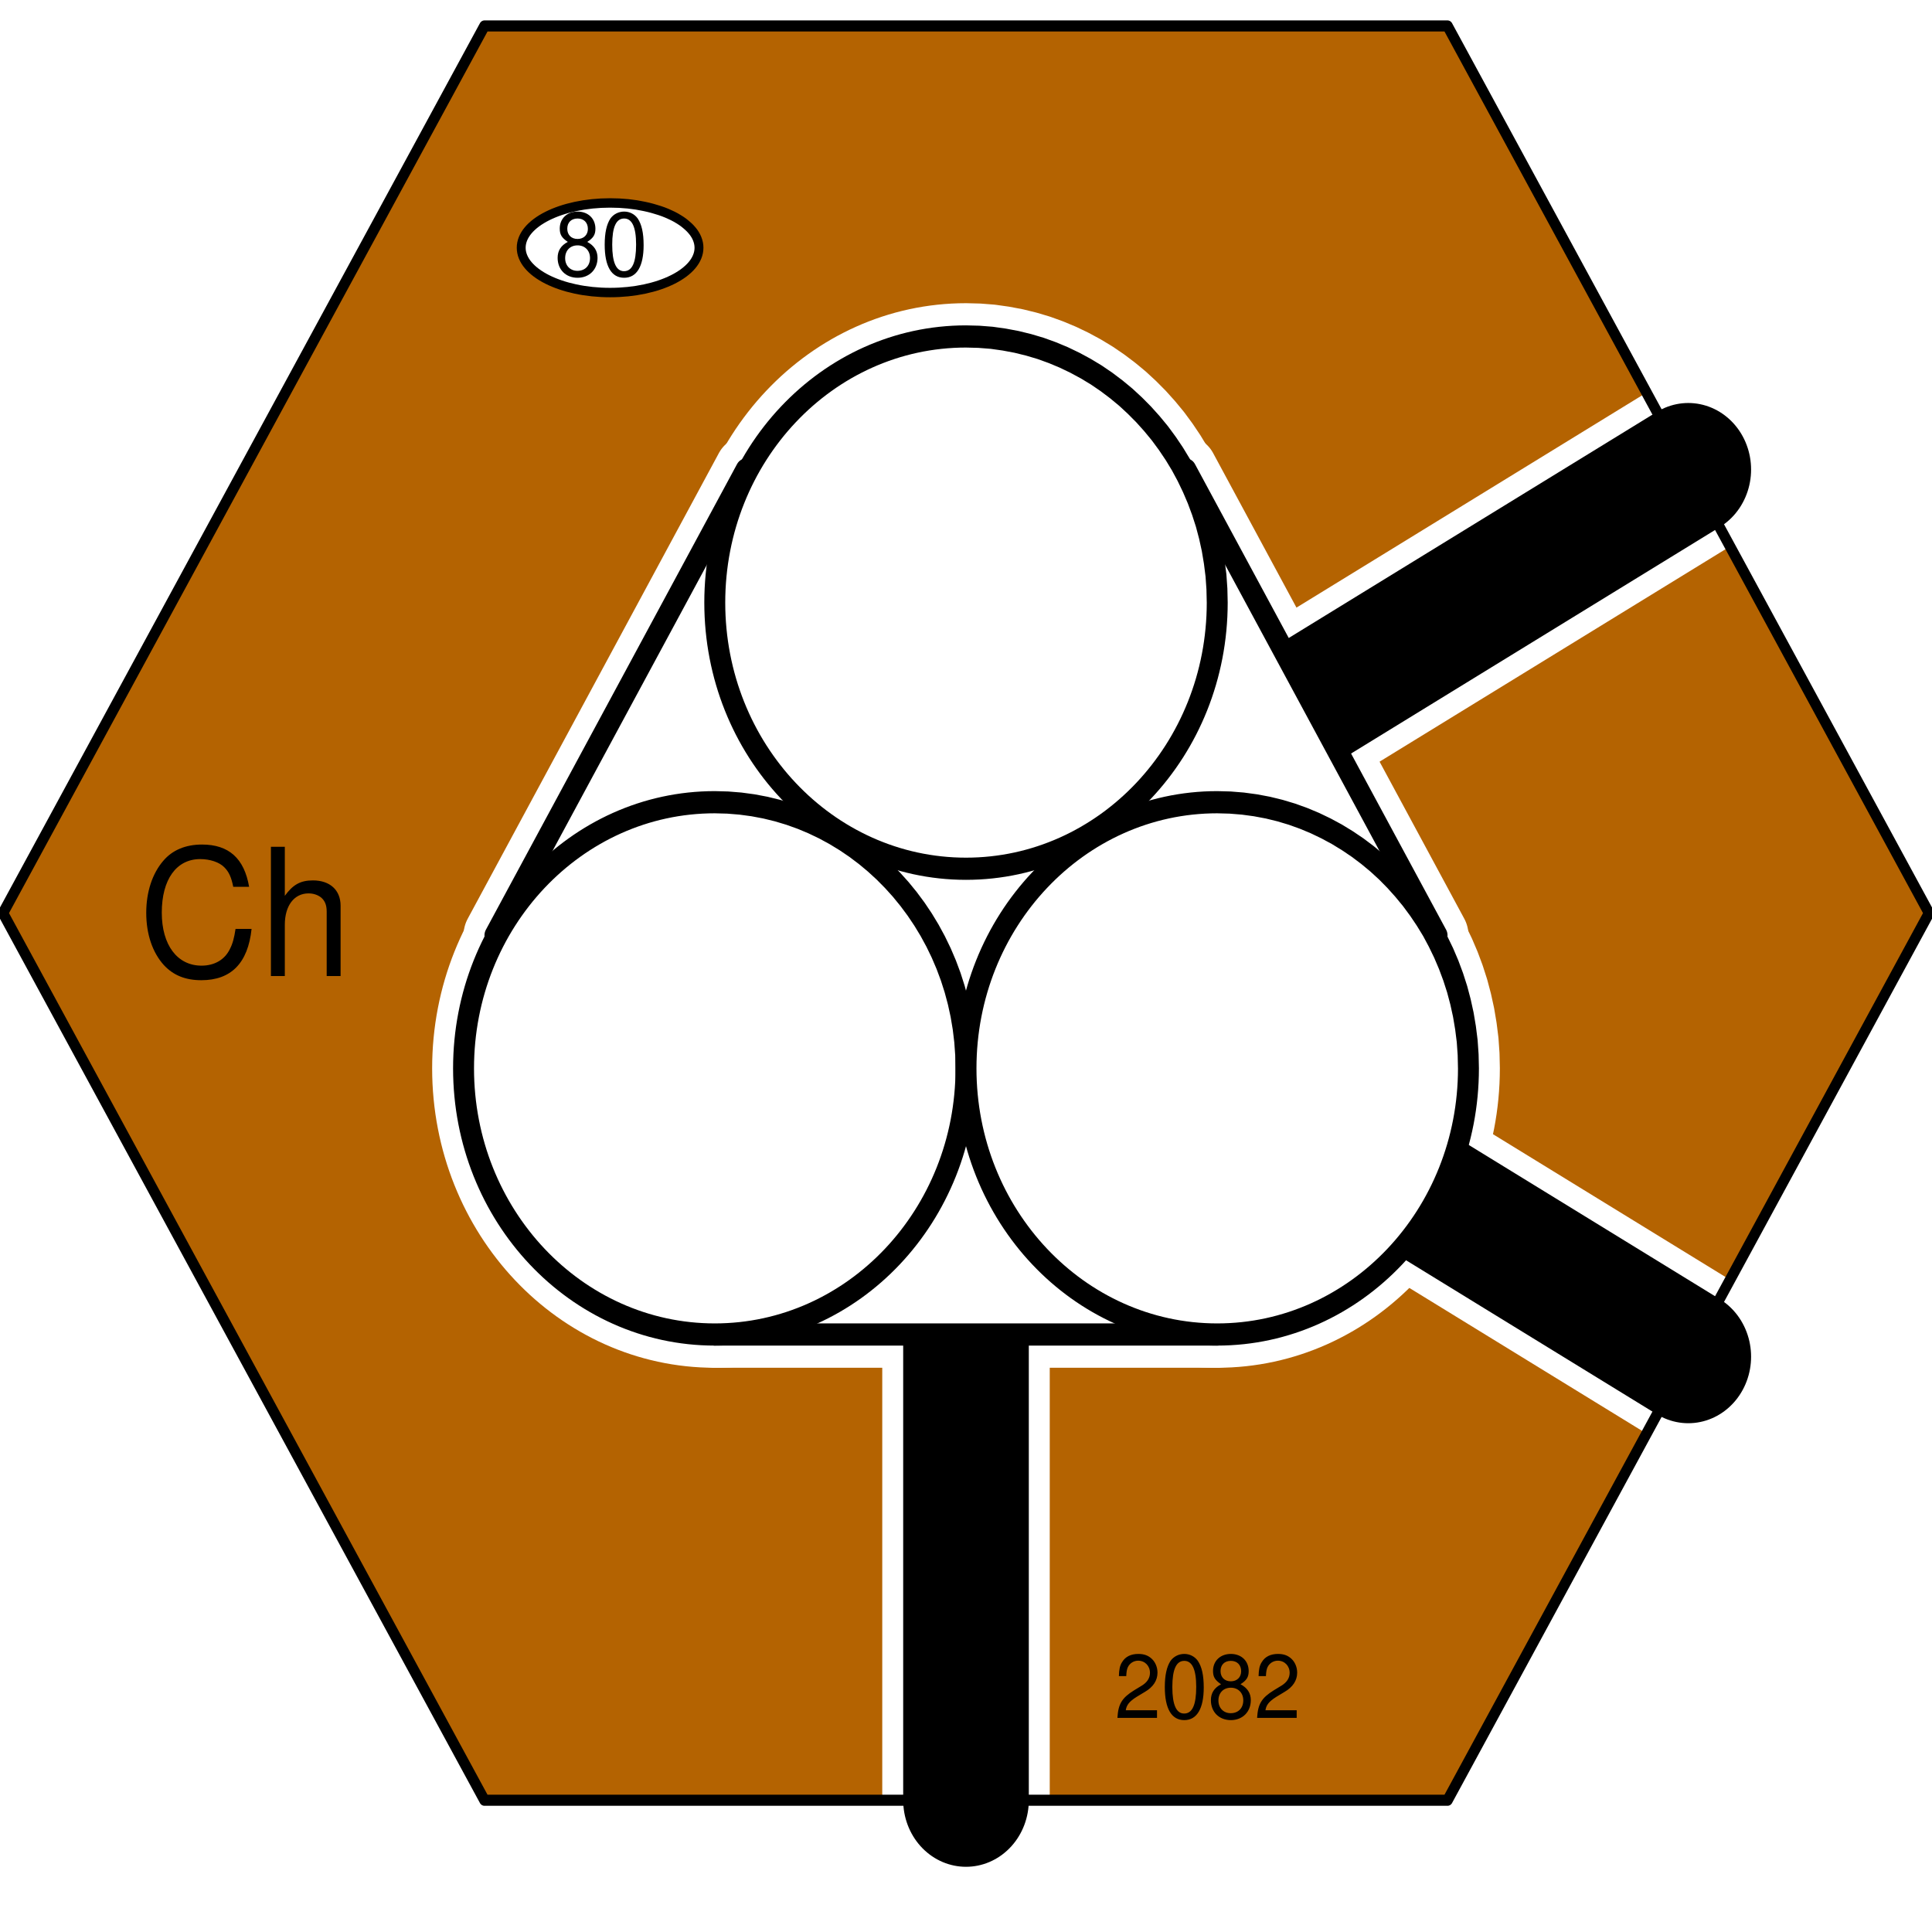
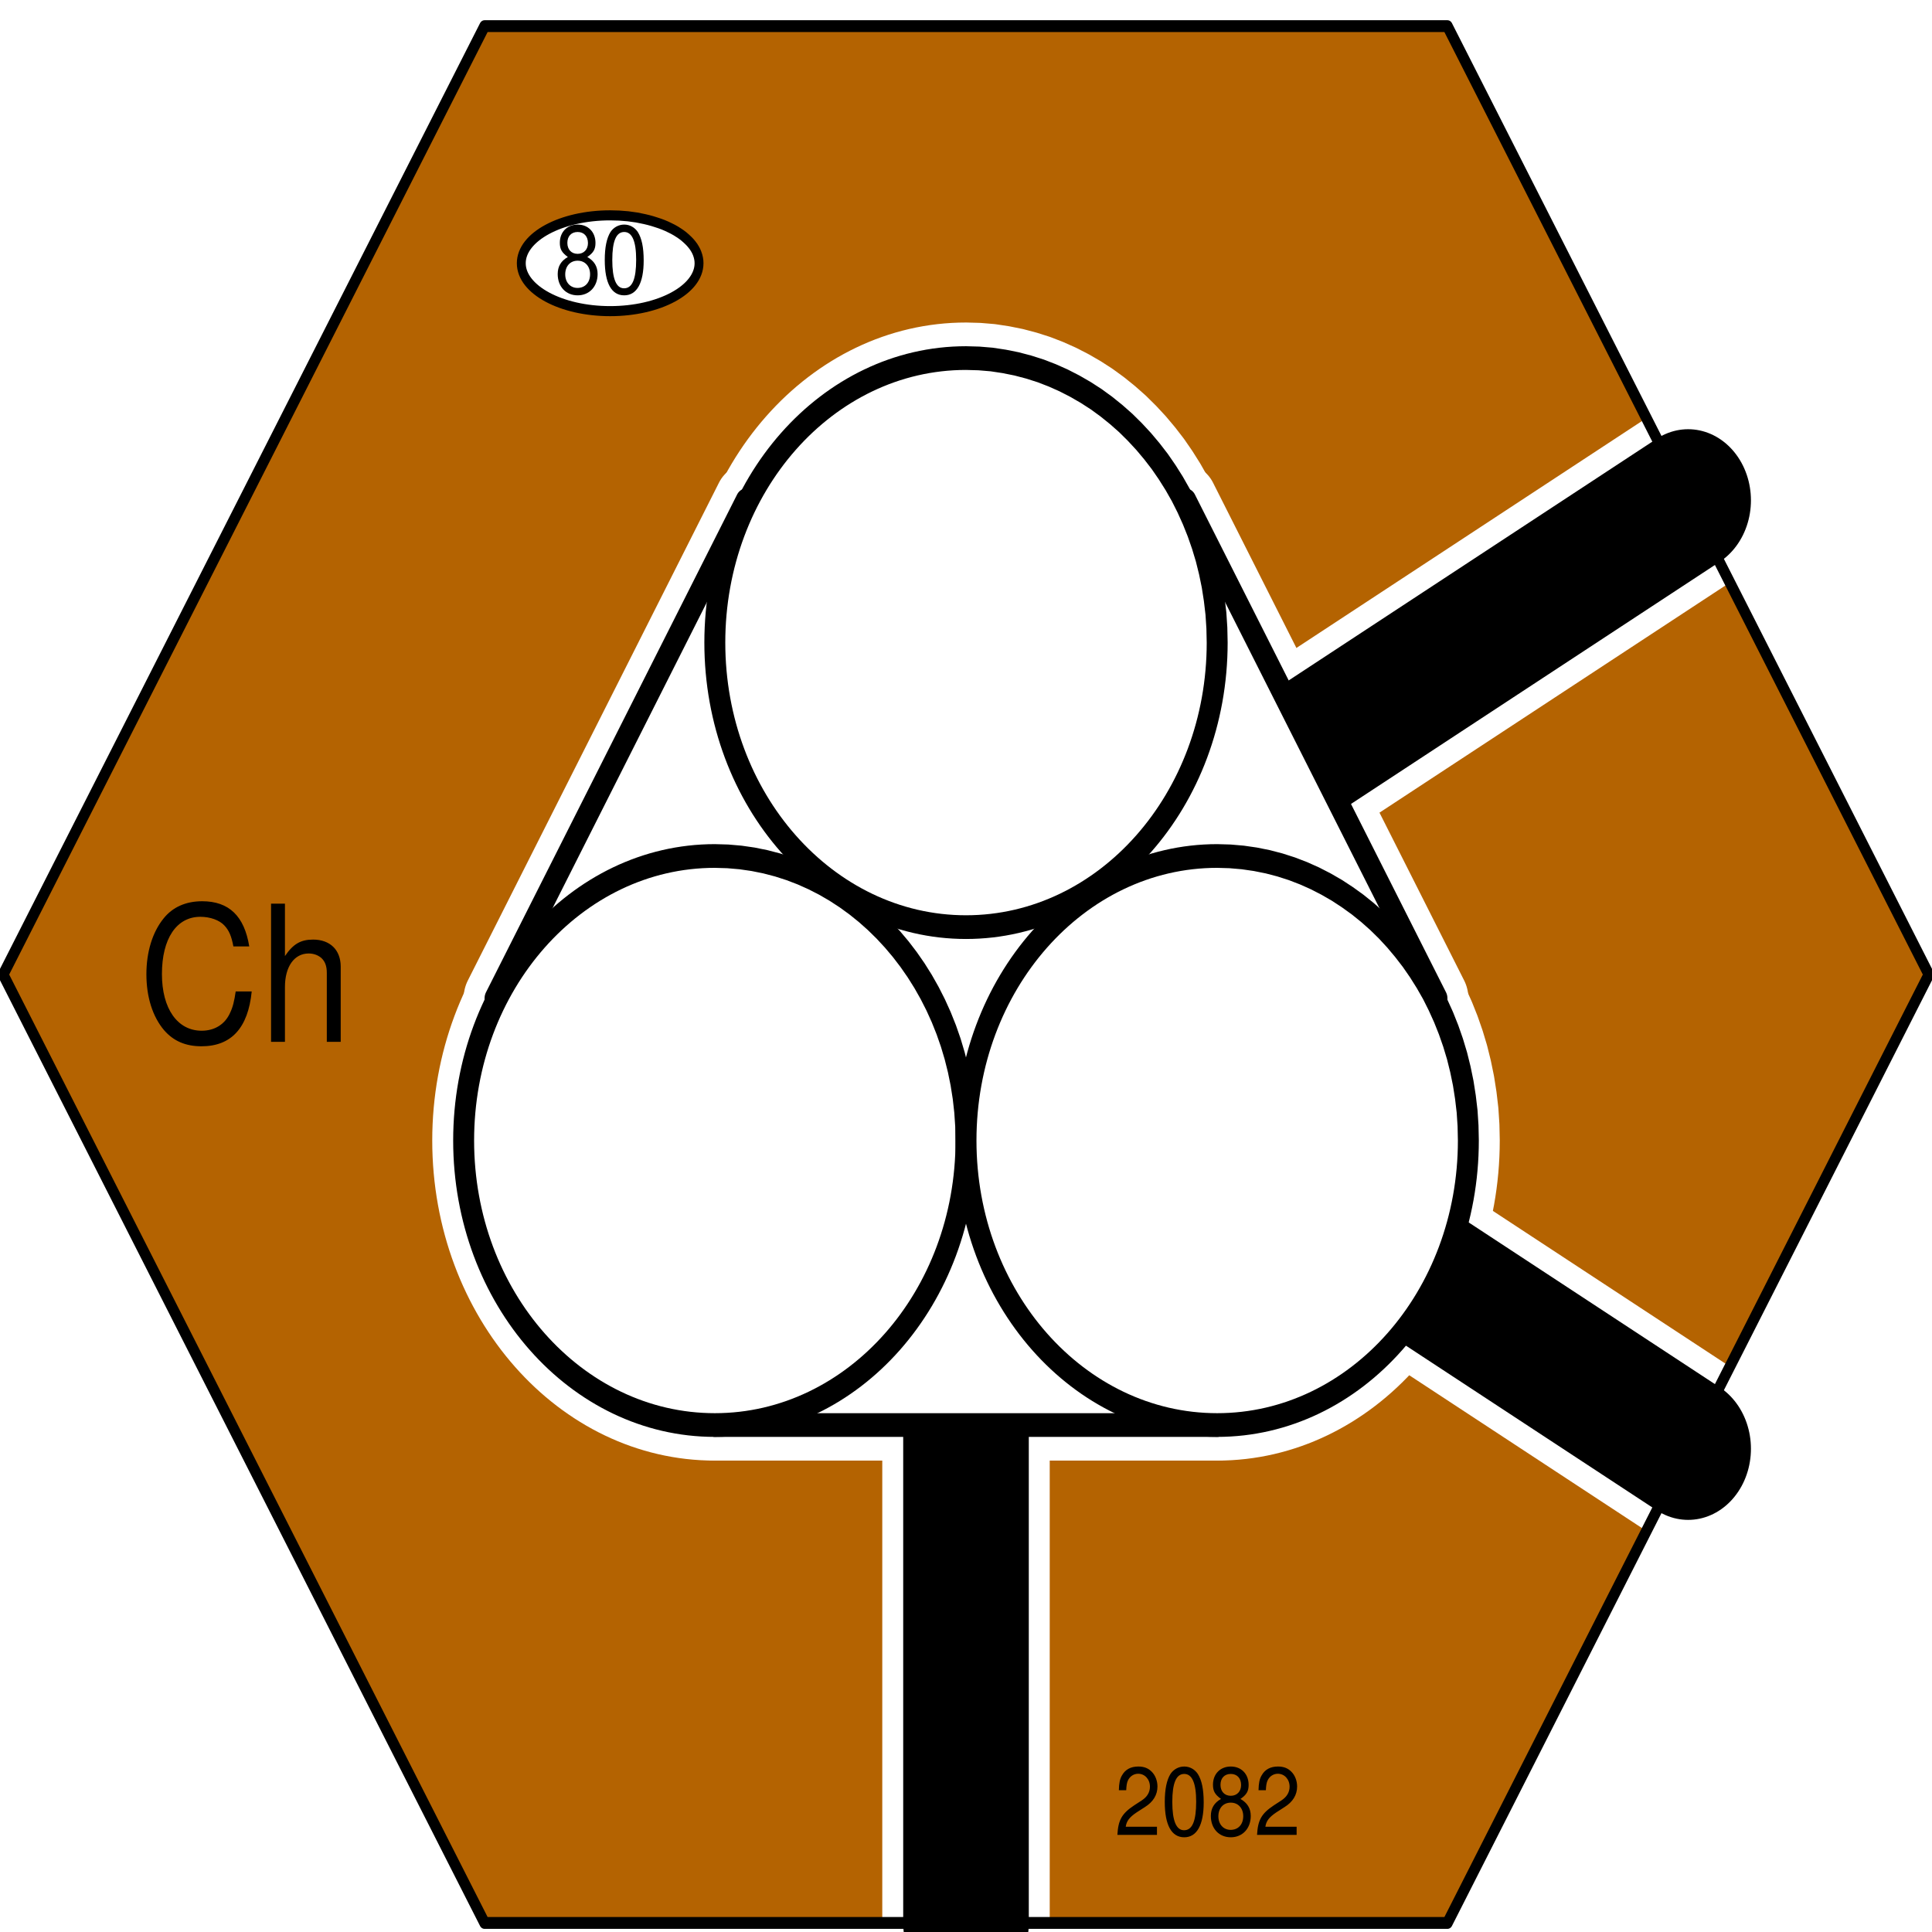
<svg xmlns="http://www.w3.org/2000/svg" width="100" height="100" viewBox="0 0 1 1" preserveAspectRatio="none" id="svg2364" version="1.0">
  <defs id="defs2433" />
  <rect x="0" y="0" width="1" height="1" style="fill:#ffffff;stroke:none" id="rect2370" />
-   <g transform="matrix(5.418114e-3,0,0,-5.739835e-3,-1.175565e-3,0.934679)" xml:space="preserve" style="font-style:normal;font-variant:normal;font-weight:normal;font-stretch:normal;letter-spacing:normal;word-spacing:normal;text-anchor:start;fill:none;fill-opacity:1;stroke:#000000;stroke-linecap:butt;stroke-linejoin:miter;stroke-miterlimit:10.433;stroke-dasharray:none;stroke-dashoffset:0;stroke-opacity:1" id="g2372">
+   <g transform="matrix(5.4170881e-3,0,0,-6.1361667e-3,-1.0806657e-3,0.9983846)" xml:space="preserve" style="font-style:normal;font-variant:normal;font-weight:normal;font-stretch:normal;letter-spacing:normal;word-spacing:normal;text-anchor:start;fill:none;fill-opacity:1;stroke:#000000;stroke-linecap:butt;stroke-linejoin:miter;stroke-miterlimit:10.433;stroke-dasharray:none;stroke-dashoffset:0;stroke-opacity:1" id="g2372">
    <polygon points="46.5,160.5 138.5,160.5 184.5,80.5 138.5,0.5 46.5,0.5 0.5,80.5 46.5,160.5 " style="fill:#b46301;fill-rule:nonzero;stroke:#b46301;stroke-width:0;stroke-linejoin:round" id="polygon2374" />
    <text transform="matrix(1,0,0,-1,106.7,7.9141)" style="font-size:8px;fill:#000000;stroke:none;font-family:&quot;Helvetica&quot;, sans-serif" id="text2376">2082</text>
    <polygon points="68.5,42.5 116.5,42.5 137.5,78.5 113.5,120.5 71.5,120.5 47.5,78.5 68.5,42.5 " style="fill:#ffffff;fill-rule:nonzero;stroke:#ffffff;stroke-width:0;stroke-linejoin:round" id="polygon2378" />
    <polygon points="68.5,42.5 116.5,42.5 137.5,78.5 113.5,120.5 71.5,120.5 47.5,78.5 68.5,42.5 " style="stroke:#ffffff;stroke-width:6;stroke-linejoin:round" id="polygon2380" />
    <path d="M 92.5,66.5 L 92.469,67.735 L 92.376,68.954 L 92.223,70.155 L 92.012,71.337 L 91.744,72.498 L 91.421,73.637 L 91.044,74.752 L 90.614,75.841 L 90.133,76.905 L 89.603,77.939 L 89.025,78.944 L 88.401,79.918 L 87.732,80.859 L 87.019,81.766 L 86.265,82.637 L 85.47,83.47 L 84.637,84.265 L 83.766,85.019 L 82.859,85.732 L 81.918,86.401 L 80.944,87.025 L 79.939,87.603 L 78.905,88.133 L 77.841,88.614 L 76.752,89.044 L 75.637,89.421 L 74.498,89.744 L 73.337,90.012 L 72.155,90.223 L 70.954,90.376 L 69.735,90.469 L 68.5,90.5 C 55.246,90.5 44.5,79.754 44.5,66.5 C 44.5,53.246 55.246,42.5 68.5,42.5 C 81.754,42.5 92.5,53.246 92.5,66.5 z " style="fill:#ffffff;fill-rule:nonzero;stroke:#ffffff;stroke-width:0;stroke-linecap:round;stroke-linejoin:round" id="path2382" />
    <path d="M 92.5,66.5 L 92.469,67.735 L 92.376,68.954 L 92.223,70.155 L 92.012,71.337 L 91.744,72.498 L 91.421,73.637 L 91.044,74.752 L 90.614,75.841 L 90.133,76.905 L 89.603,77.939 L 89.025,78.944 L 88.401,79.918 L 87.732,80.859 L 87.019,81.766 L 86.265,82.637 L 85.47,83.47 L 84.637,84.265 L 83.766,85.019 L 82.859,85.732 L 81.918,86.401 L 80.944,87.025 L 79.939,87.603 L 78.905,88.133 L 77.841,88.614 L 76.752,89.044 L 75.637,89.421 L 74.498,89.744 L 73.337,90.012 L 72.155,90.223 L 70.954,90.376 L 69.735,90.469 L 68.5,90.5 C 55.246,90.5 44.5,79.754 44.5,66.5 C 44.5,53.246 55.246,42.5 68.5,42.5 C 81.754,42.5 92.5,53.246 92.5,66.5 z " style="stroke:#ffffff;stroke-width:6;stroke-linecap:round;stroke-linejoin:round" id="path2384" />
    <path d="M 140.5,66.5 L 140.47,67.735 L 140.38,68.954 L 140.22,70.155 L 140.01,71.337 L 139.74,72.498 L 139.42,73.637 L 139.04,74.752 L 138.61,75.841 L 138.13,76.905 L 137.6,77.939 L 137.03,78.944 L 136.4,79.918 L 135.73,80.859 L 135.02,81.766 L 134.26,82.637 L 133.47,83.47 L 132.64,84.265 L 131.77,85.019 L 130.86,85.732 L 129.92,86.401 L 128.94,87.025 L 127.94,87.603 L 126.9,88.133 L 125.84,88.614 L 124.75,89.044 L 123.64,89.421 L 122.5,89.744 L 121.34,90.012 L 120.15,90.223 L 118.95,90.376 L 117.73,90.469 L 116.5,90.5 C 103.25,90.5 92.5,79.754 92.5,66.5 C 92.5,53.246 103.25,42.5 116.5,42.5 C 129.75,42.5 140.5,53.246 140.5,66.5 z " style="fill:#ffffff;fill-rule:nonzero;stroke:#ffffff;stroke-width:0;stroke-linecap:round;stroke-linejoin:round" id="path2386" />
    <path d="M 140.5,66.5 L 140.47,67.735 L 140.38,68.954 L 140.22,70.155 L 140.01,71.337 L 139.74,72.498 L 139.42,73.637 L 139.04,74.752 L 138.61,75.841 L 138.13,76.905 L 137.6,77.939 L 137.03,78.944 L 136.4,79.918 L 135.73,80.859 L 135.02,81.766 L 134.26,82.637 L 133.47,83.47 L 132.64,84.265 L 131.77,85.019 L 130.86,85.732 L 129.92,86.401 L 128.94,87.025 L 127.94,87.603 L 126.9,88.133 L 125.84,88.614 L 124.75,89.044 L 123.64,89.421 L 122.5,89.744 L 121.34,90.012 L 120.15,90.223 L 118.95,90.376 L 117.73,90.469 L 116.5,90.5 C 103.25,90.5 92.5,79.754 92.5,66.5 C 92.5,53.246 103.25,42.5 116.5,42.5 C 129.75,42.5 140.5,53.246 140.5,66.5 z " style="stroke:#ffffff;stroke-width:6;stroke-linecap:round;stroke-linejoin:round" id="path2388" />
    <path d="M 116.5,108.5 L 116.47,109.73 L 116.38,110.95 L 116.22,112.15 L 116.01,113.34 L 115.74,114.5 L 115.42,115.64 L 115.04,116.75 L 114.61,117.84 L 114.13,118.9 L 113.6,119.94 L 113.03,120.94 L 112.4,121.92 L 111.73,122.86 L 111.02,123.77 L 110.26,124.64 L 109.47,125.47 L 108.64,126.26 L 107.77,127.02 L 106.86,127.73 L 105.92,128.4 L 104.94,129.03 L 103.94,129.6 L 102.9,130.13 L 101.84,130.61 L 100.75,131.04 L 99.637,131.42 L 98.498,131.74 L 97.337,132.01 L 96.155,132.22 L 94.954,132.38 L 93.735,132.47 L 92.5,132.5 C 79.246,132.5 68.5,121.75 68.5,108.5 C 68.5,95.246 79.246,84.5 92.5,84.5 C 105.75,84.5 116.5,95.246 116.5,108.5 z " style="fill:#ffffff;fill-rule:nonzero;stroke:#ffffff;stroke-width:0;stroke-linecap:round;stroke-linejoin:round" id="path2390" />
    <path d="M 116.5,108.5 L 116.47,109.73 L 116.38,110.95 L 116.22,112.15 L 116.01,113.34 L 115.74,114.5 L 115.42,115.64 L 115.04,116.75 L 114.61,117.84 L 114.13,118.9 L 113.6,119.94 L 113.03,120.94 L 112.4,121.92 L 111.73,122.86 L 111.02,123.77 L 110.26,124.64 L 109.47,125.47 L 108.64,126.26 L 107.77,127.02 L 106.86,127.73 L 105.92,128.4 L 104.94,129.03 L 103.94,129.6 L 102.9,130.13 L 101.84,130.61 L 100.75,131.04 L 99.637,131.42 L 98.498,131.74 L 97.337,132.01 L 96.155,132.22 L 94.954,132.38 L 93.735,132.47 L 92.5,132.5 C 79.246,132.5 68.5,121.75 68.5,108.5 C 68.5,95.246 79.246,84.5 92.5,84.5 C 105.75,84.5 116.5,95.246 116.5,108.5 z " style="stroke:#ffffff;stroke-width:6;stroke-linecap:round;stroke-linejoin:round" id="path2392" />
    <line x1="92.5" y1="80.5" x2="161.5" y2="120.5" style="stroke:#ffffff;stroke-width:16;stroke-linecap:round" id="line2394" />
    <line x1="92.5" y1="80.5" x2="161.5" y2="40.5" style="stroke:#ffffff;stroke-width:16;stroke-linecap:round" id="line2396" />
    <line x1="92.5" y1="80.5" x2="92.5" y2="0.5" style="stroke:#ffffff;stroke-width:16;stroke-linecap:round" id="line2398" />
    <line x1="92.5" y1="80.5" x2="161.5" y2="120.5" style="stroke-width:12;stroke-linecap:round" id="line2400" />
    <line x1="92.5" y1="80.5" x2="161.5" y2="40.5" style="stroke-width:12;stroke-linecap:round" id="line2402" />
    <line x1="92.5" y1="80.5" x2="92.5" y2="0.5" style="stroke-width:12;stroke-linecap:round" id="line2404" />
    <polygon points="68.5,42.5 116.5,42.5 137.5,78.5 113.5,120.5 71.5,120.5 47.5,78.5 68.5,42.5 " style="fill:#ffffff;fill-rule:nonzero;stroke:#ffffff;stroke-width:0;stroke-linejoin:round" id="polygon2406" />
    <polygon points="68.5,42.5 116.5,42.5 137.5,78.5 113.5,120.5 71.5,120.5 47.5,78.5 68.5,42.5 " style="stroke-width:2;stroke-linejoin:round" id="polygon2408" />
    <path d="M 92.5,66.5 L 92.469,67.735 L 92.376,68.954 L 92.223,70.155 L 92.012,71.337 L 91.744,72.498 L 91.421,73.637 L 91.044,74.752 L 90.614,75.841 L 90.133,76.905 L 89.603,77.939 L 89.025,78.944 L 88.401,79.918 L 87.732,80.859 L 87.019,81.766 L 86.265,82.637 L 85.47,83.47 L 84.637,84.265 L 83.766,85.019 L 82.859,85.732 L 81.918,86.401 L 80.944,87.025 L 79.939,87.603 L 78.905,88.133 L 77.841,88.614 L 76.752,89.044 L 75.637,89.421 L 74.498,89.744 L 73.337,90.012 L 72.155,90.223 L 70.954,90.376 L 69.735,90.469 L 68.5,90.5 C 55.246,90.5 44.5,79.754 44.5,66.5 C 44.5,53.246 55.246,42.5 68.5,42.5 C 81.754,42.5 92.5,53.246 92.5,66.5 z " style="fill:#ffffff;fill-rule:nonzero;stroke:#ffffff;stroke-width:0;stroke-linecap:round;stroke-linejoin:round" id="path2410" />
    <path d="M 92.5,66.5 L 92.469,67.735 L 92.376,68.954 L 92.223,70.155 L 92.012,71.337 L 91.744,72.498 L 91.421,73.637 L 91.044,74.752 L 90.614,75.841 L 90.133,76.905 L 89.603,77.939 L 89.025,78.944 L 88.401,79.918 L 87.732,80.859 L 87.019,81.766 L 86.265,82.637 L 85.47,83.47 L 84.637,84.265 L 83.766,85.019 L 82.859,85.732 L 81.918,86.401 L 80.944,87.025 L 79.939,87.603 L 78.905,88.133 L 77.841,88.614 L 76.752,89.044 L 75.637,89.421 L 74.498,89.744 L 73.337,90.012 L 72.155,90.223 L 70.954,90.376 L 69.735,90.469 L 68.5,90.5 C 55.246,90.5 44.5,79.754 44.5,66.5 C 44.5,53.246 55.246,42.5 68.5,42.5 C 81.754,42.5 92.5,53.246 92.5,66.5 z " style="stroke-width:2;stroke-linecap:round;stroke-linejoin:round" id="path2412" />
    <path d="M 140.5,66.5 L 140.47,67.735 L 140.38,68.954 L 140.22,70.155 L 140.01,71.337 L 139.74,72.498 L 139.42,73.637 L 139.04,74.752 L 138.61,75.841 L 138.13,76.905 L 137.6,77.939 L 137.03,78.944 L 136.4,79.918 L 135.73,80.859 L 135.02,81.766 L 134.26,82.637 L 133.47,83.47 L 132.64,84.265 L 131.77,85.019 L 130.86,85.732 L 129.92,86.401 L 128.94,87.025 L 127.94,87.603 L 126.9,88.133 L 125.84,88.614 L 124.75,89.044 L 123.64,89.421 L 122.5,89.744 L 121.34,90.012 L 120.15,90.223 L 118.95,90.376 L 117.73,90.469 L 116.5,90.5 C 103.25,90.5 92.5,79.754 92.5,66.5 C 92.5,53.246 103.25,42.5 116.5,42.5 C 129.75,42.5 140.5,53.246 140.5,66.5 z " style="fill:#ffffff;fill-rule:nonzero;stroke:#ffffff;stroke-width:0;stroke-linecap:round;stroke-linejoin:round" id="path2414" />
    <path d="M 140.5,66.5 L 140.47,67.735 L 140.38,68.954 L 140.22,70.155 L 140.01,71.337 L 139.74,72.498 L 139.42,73.637 L 139.04,74.752 L 138.61,75.841 L 138.13,76.905 L 137.6,77.939 L 137.03,78.944 L 136.4,79.918 L 135.73,80.859 L 135.02,81.766 L 134.26,82.637 L 133.47,83.47 L 132.64,84.265 L 131.77,85.019 L 130.86,85.732 L 129.92,86.401 L 128.94,87.025 L 127.94,87.603 L 126.9,88.133 L 125.84,88.614 L 124.75,89.044 L 123.64,89.421 L 122.5,89.744 L 121.34,90.012 L 120.15,90.223 L 118.95,90.376 L 117.73,90.469 L 116.5,90.5 C 103.25,90.5 92.5,79.754 92.5,66.5 C 92.5,53.246 103.25,42.5 116.5,42.5 C 129.75,42.5 140.5,53.246 140.5,66.5 z " style="stroke-width:2;stroke-linecap:round;stroke-linejoin:round" id="path2416" />
    <path d="M 116.5,108.5 L 116.47,109.73 L 116.38,110.95 L 116.22,112.15 L 116.01,113.34 L 115.74,114.5 L 115.42,115.64 L 115.04,116.75 L 114.61,117.84 L 114.13,118.9 L 113.6,119.94 L 113.03,120.94 L 112.4,121.92 L 111.73,122.86 L 111.02,123.77 L 110.26,124.64 L 109.47,125.47 L 108.64,126.26 L 107.77,127.02 L 106.86,127.73 L 105.92,128.4 L 104.94,129.03 L 103.94,129.6 L 102.9,130.13 L 101.84,130.61 L 100.75,131.04 L 99.637,131.42 L 98.498,131.74 L 97.337,132.01 L 96.155,132.22 L 94.954,132.38 L 93.735,132.47 L 92.5,132.5 C 79.246,132.5 68.5,121.75 68.5,108.5 C 68.5,95.246 79.246,84.5 92.5,84.5 C 105.75,84.5 116.5,95.246 116.5,108.5 z " style="fill:#ffffff;fill-rule:nonzero;stroke:#ffffff;stroke-width:0;stroke-linecap:round;stroke-linejoin:round" id="path2418" />
    <path d="M 116.5,108.5 L 116.47,109.73 L 116.38,110.95 L 116.22,112.15 L 116.01,113.34 L 115.74,114.5 L 115.42,115.64 L 115.04,116.75 L 114.61,117.84 L 114.13,118.9 L 113.6,119.94 L 113.03,120.94 L 112.4,121.92 L 111.73,122.86 L 111.02,123.77 L 110.26,124.64 L 109.47,125.47 L 108.64,126.26 L 107.77,127.02 L 106.86,127.73 L 105.92,128.4 L 104.94,129.03 L 103.94,129.6 L 102.9,130.13 L 101.84,130.61 L 100.75,131.04 L 99.637,131.42 L 98.498,131.74 L 97.337,132.01 L 96.155,132.22 L 94.954,132.38 L 93.735,132.47 L 92.5,132.5 C 79.246,132.5 68.5,121.75 68.5,108.5 C 68.5,95.246 79.246,84.5 92.5,84.5 C 105.75,84.5 116.5,95.246 116.5,108.5 z " style="stroke-width:2;stroke-linecap:round;stroke-linejoin:round" id="path2420" />
    <path d="M 66.992,140.5 L 66.981,140.71 L 66.948,140.91 L 66.894,141.11 L 66.82,141.31 L 66.725,141.51 L 66.61,141.7 L 66.477,141.89 L 66.324,142.07 L 66.154,142.25 L 65.967,142.42 L 65.762,142.59 L 65.541,142.76 L 65.304,142.92 L 65.052,143.07 L 64.785,143.22 L 64.504,143.36 L 64.209,143.49 L 63.901,143.62 L 63.58,143.74 L 63.247,143.85 L 62.902,143.95 L 62.547,144.05 L 62.181,144.14 L 61.804,144.22 L 61.419,144.29 L 61.024,144.36 L 60.621,144.41 L 60.211,144.46 L 59.793,144.49 L 59.368,144.52 L 58.937,144.53 L 58.5,144.54 C 53.812,144.54 50.008,142.73 50.008,140.5 C 50.008,138.27 53.812,136.46 58.5,136.46 C 63.188,136.46 66.992,138.27 66.992,140.5 z " style="fill:#ffffff;fill-rule:nonzero;stroke:#ffffff;stroke-width:0;stroke-linecap:round;stroke-linejoin:round" id="path2422" />
    <path d="M 66.992,140.5 L 66.981,140.71 L 66.948,140.91 L 66.894,141.11 L 66.82,141.31 L 66.725,141.51 L 66.61,141.7 L 66.477,141.89 L 66.324,142.07 L 66.154,142.25 L 65.967,142.42 L 65.762,142.59 L 65.541,142.76 L 65.304,142.92 L 65.052,143.07 L 64.785,143.22 L 64.504,143.36 L 64.209,143.49 L 63.901,143.62 L 63.58,143.74 L 63.247,143.85 L 62.902,143.95 L 62.547,144.05 L 62.181,144.14 L 61.804,144.22 L 61.419,144.29 L 61.024,144.36 L 60.621,144.41 L 60.211,144.46 L 59.793,144.49 L 59.368,144.52 L 58.937,144.53 L 58.5,144.54 C 53.812,144.54 50.008,142.73 50.008,140.5 C 50.008,138.27 53.812,136.46 58.5,136.46 C 63.188,136.46 66.992,138.27 66.992,140.5 z " style="stroke-width:0.849;stroke-linecap:round;stroke-linejoin:round" id="path2424" />
    <text transform="matrix(1,0,0,-1,53.191,137.98)" style="font-size:8px;fill:#000000;stroke:none;font-family:&quot;Helvetica&quot;, sans-serif" id="text2426">80</text>
    <text transform="matrix(1,0,0,-1,13.422,74.824)" style="font-size:16px;fill:#000000;stroke:none;font-family:&quot;Helvetica&quot;, sans-serif" id="text2428">Ch</text>
    <polygon points="46.5,160.5 138.5,160.5 184.5,80.5 138.5,0.5 46.5,0.5 0.5,80.5 46.5,160.5 " style="stroke-width:1;stroke-linejoin:round" id="polygon2430" />
  </g>
</svg>
